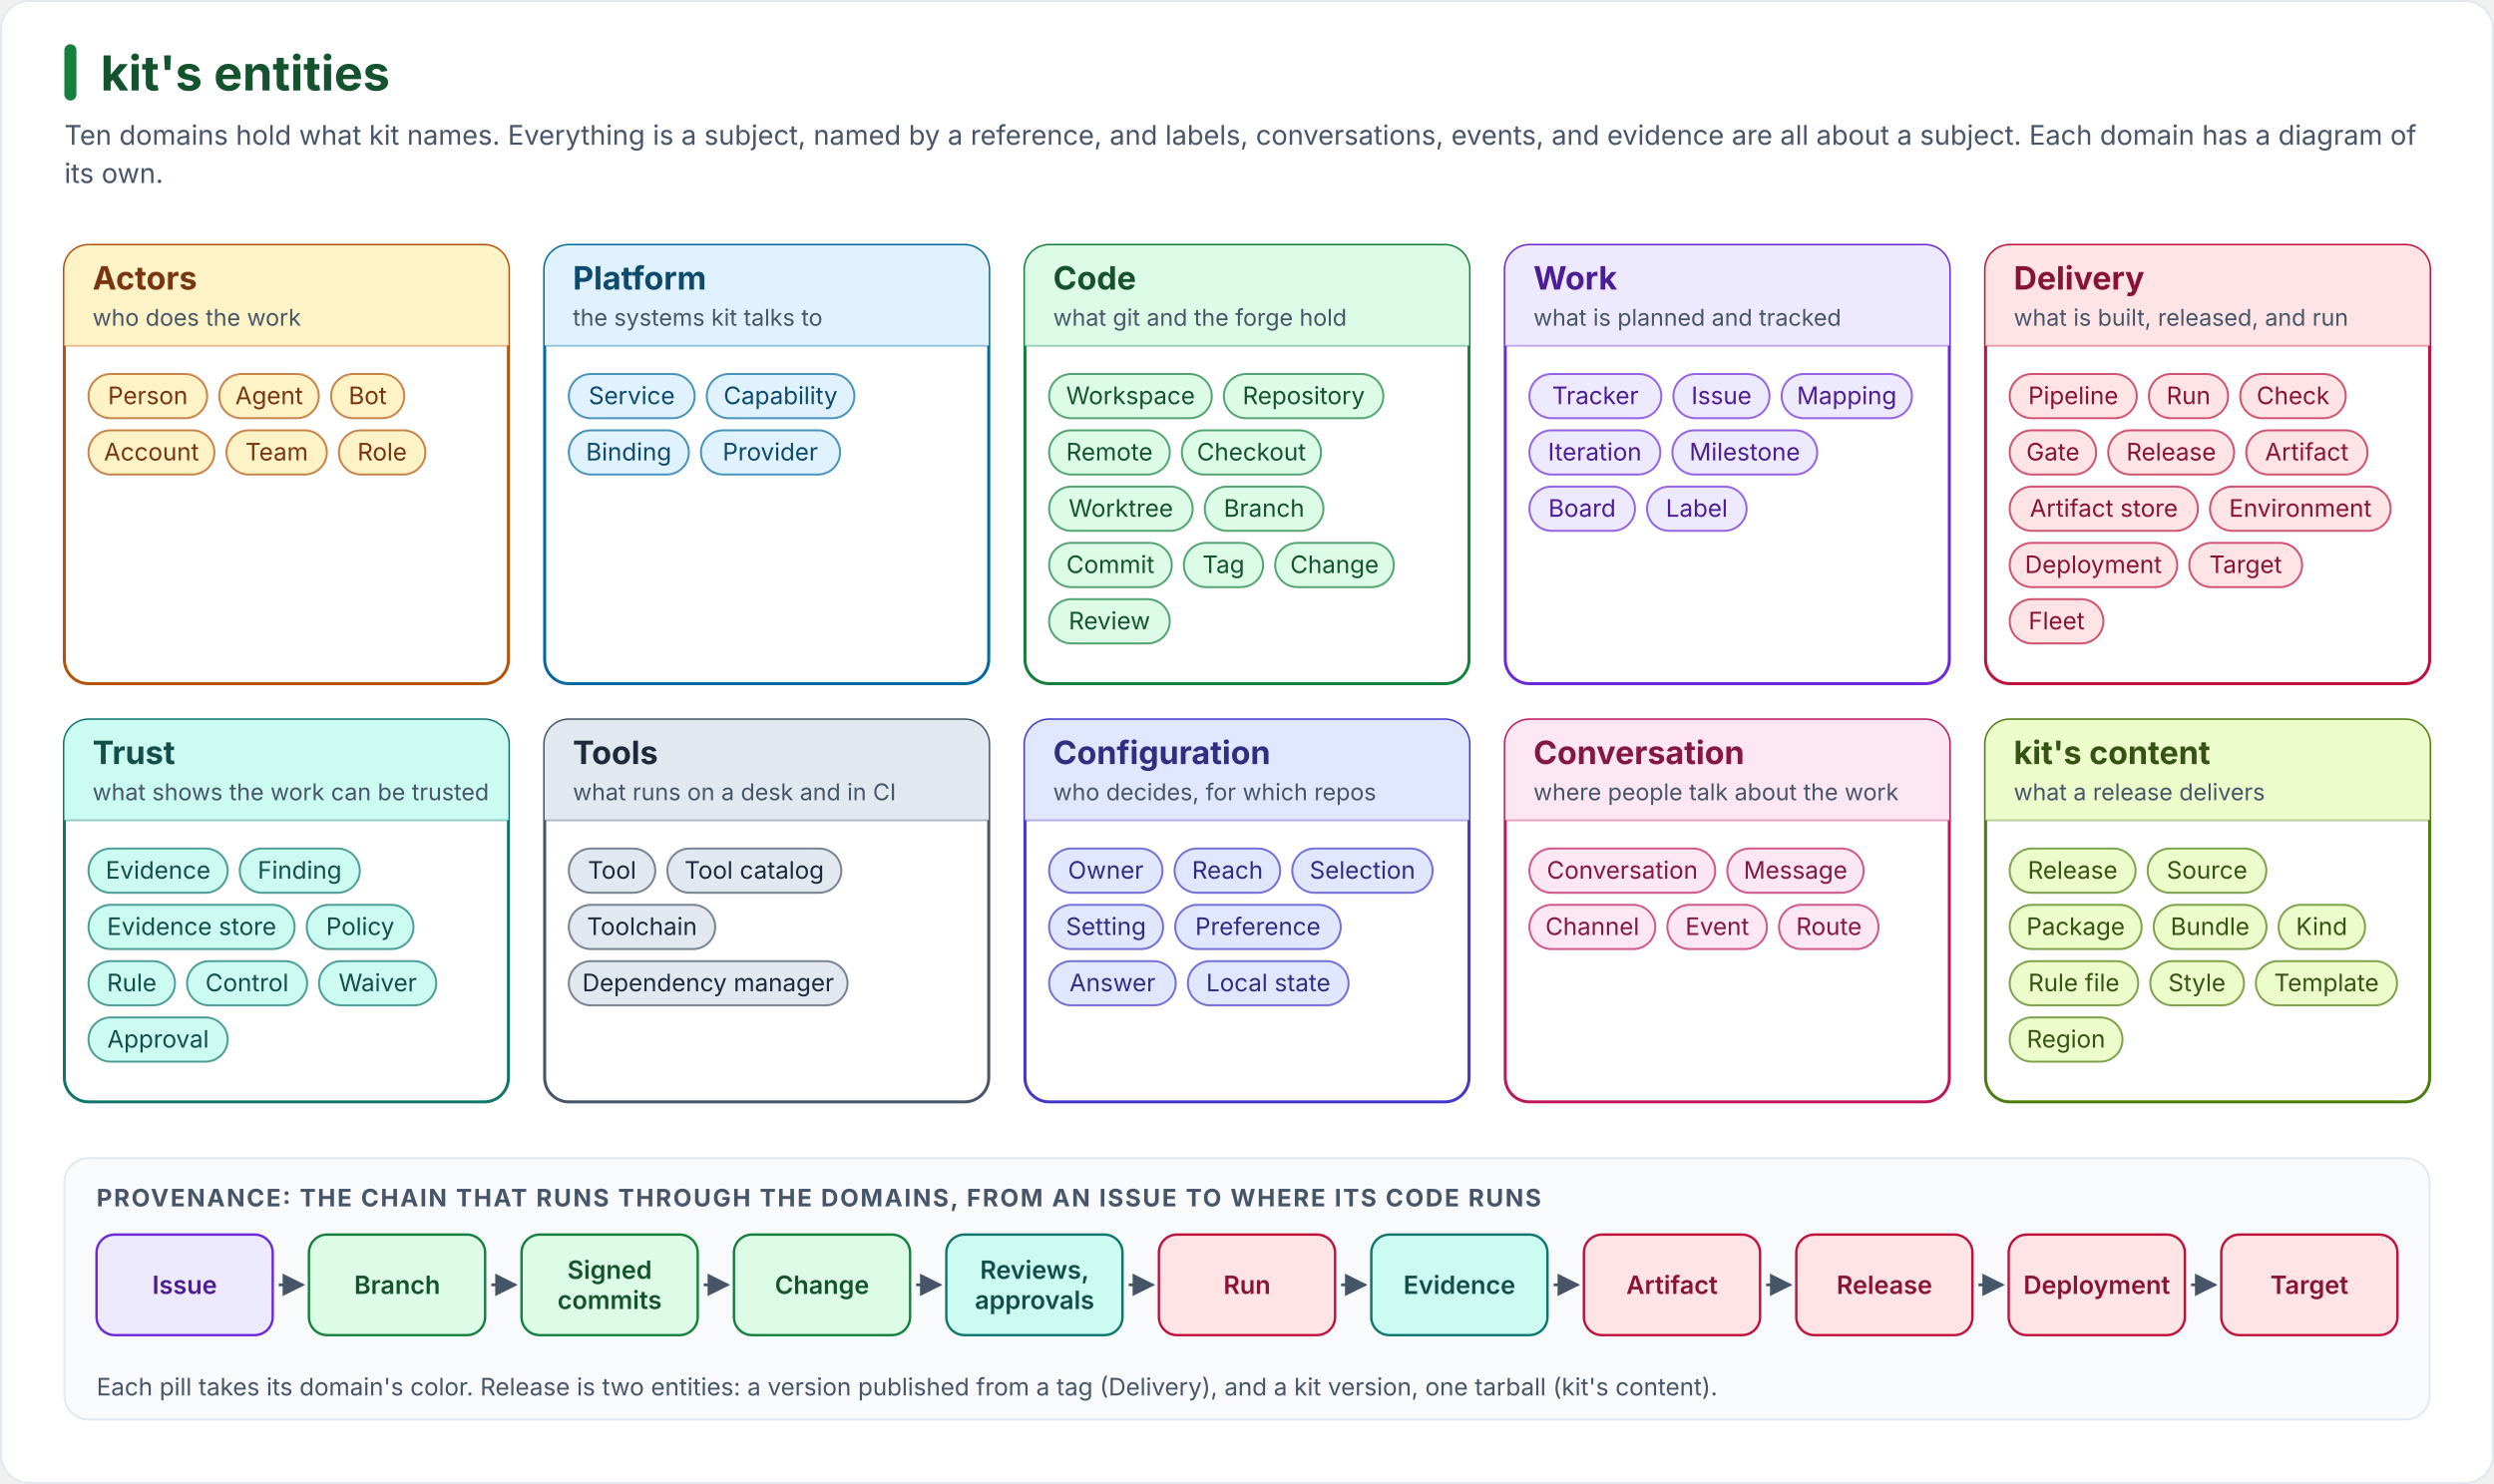
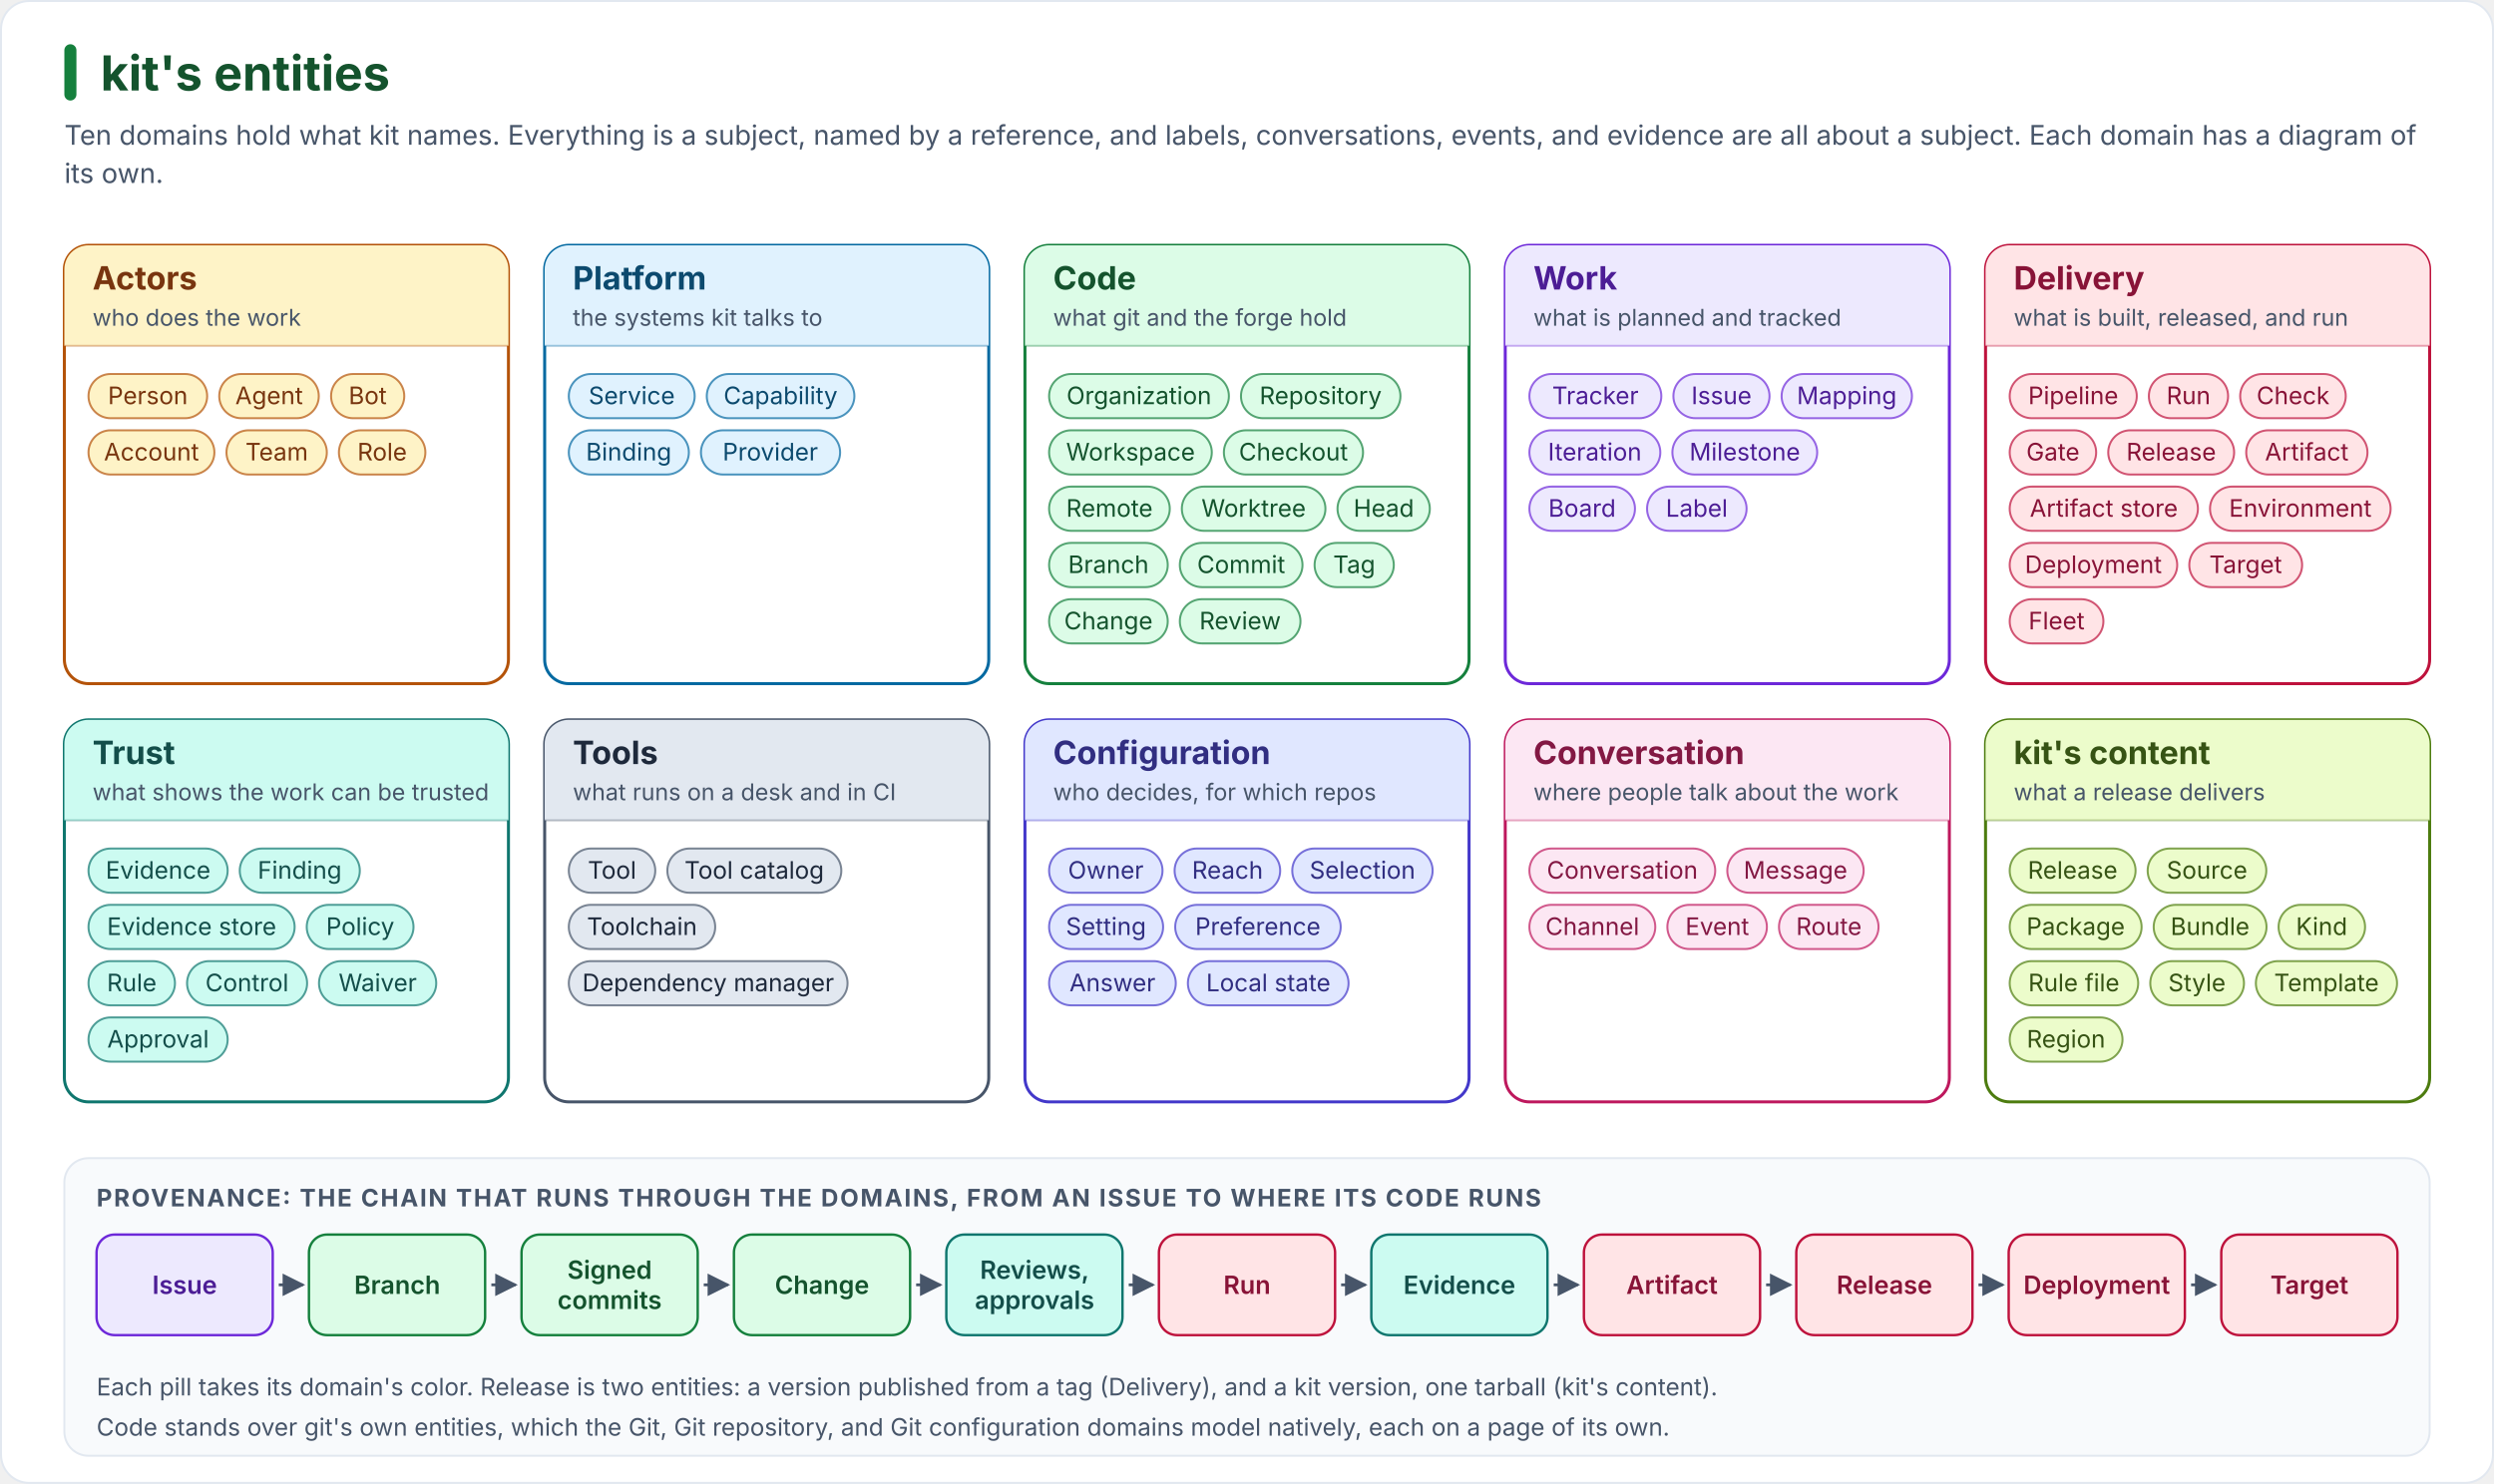
<svg xmlns="http://www.w3.org/2000/svg" viewBox="0 0 1240 738" width="1240" height="738" role="img" aria-labelledby="title desc">
  <defs>
    <marker id="arrow" viewBox="0 0 10 10" refX="9" refY="5" markerWidth="8" markerHeight="8" orient="auto-start-reverse">
      <path d="M 0 0 L 10 5 L 0 10 z" fill="#475569" />
    </marker>
    <style>
    text { font-family: Inter, -apple-system, "Segoe UI", Helvetica, Arial, sans-serif; font-size: 13px; fill: #0f172a; }
    .title { font-size: 24px; font-weight: 700; }
    .intro { font-size: 13.5px; fill: #475569; }
    .h { font-size: 15px; font-weight: 700; }
    .w { font-size: 12.5px; fill: #1e293b; }
    .k { font-size: 11px; font-weight: 700; fill: #64748b; letter-spacing: .06em; }
    .ho { font-size: 12px; fill: #475569; }
    .m { font-family: "SF Mono", Menlo, Consolas, "Liberation Mono", monospace; font-size: 11.5px; fill: #334155; }
    .f { font-family: "SF Mono", Menlo, Consolas, "Liberation Mono", monospace; font-size: 11px; fill: #334155; }
    .lbl { font-size: 11.5px; fill: #475569; paint-order: stroke; stroke: #ffffff; stroke-width: 4px; stroke-linejoin: round; }
    .sec { font-size: 12px; font-weight: 700; fill: #475569; letter-spacing: .07em; }
    .edge { stroke: #475569; stroke-width: 1.5; fill: none; marker-end: url(#arrow); }
    .dash { stroke-dasharray: 5 4; }
    </style>
  </defs>
  <rect x="0.5" y="0.5" width="1239" height="737" rx="14" fill="#ffffff" stroke="#e2e8f0" />
  <rect x="32" y="22" width="6" height="28" rx="3" fill="#15803d" />
  <text class="title" x="50" y="45" style="fill:#14532d">kit's entities</text>
  <text class="intro" x="32" y="72">Ten domains hold what kit names. Everything is a subject, named by a reference, and labels, conversations, events, and evidence are all about a subject. Each domain has a diagram of</text>
  <text class="intro" x="32" y="91">its own.</text>
  <rect x="32.0" y="122" width="220.8" height="218" rx="12" fill="#fff" stroke="#b45309" stroke-width="1.5" />
  <clipPath id="o00">
    <rect x="32.0" y="122" width="220.8" height="218" rx="12" />
  </clipPath>
  <rect x="32.0" y="122" width="220.8" height="50" fill="#fef3c7" clip-path="url(#o00)" />
  <line x1="32.0" y1="172" x2="252.8" y2="172" stroke="#b45309" stroke-opacity=".35" />
  <text class="h" style="font-size:16px;fill:#78350f" x="46.0" y="144">Actors</text>
  <text class="ho" style="font-size:11.5px" x="46.0" y="162">who does the work</text>
  <rect x="44.0" y="186" width="59.0" height="22" rx="11" fill="#fef3c7" stroke="#b45309" stroke-opacity=".7" />
  <text class="w" text-anchor="middle" style="font-size:12px;fill:#78350f" x="73.5" y="201">Person</text>
  <rect x="109.0" y="186" width="49.5" height="22" rx="11" fill="#fef3c7" stroke="#b45309" stroke-opacity=".7" />
  <text class="w" text-anchor="middle" style="font-size:12px;fill:#78350f" x="133.8" y="201">Agent</text>
  <rect x="164.6" y="186" width="36.4" height="22" rx="11" fill="#fef3c7" stroke="#b45309" stroke-opacity=".7" />
  <text class="w" text-anchor="middle" style="font-size:12px;fill:#78350f" x="182.8" y="201">Bot</text>
  <rect x="44.0" y="214" width="62.6" height="22" rx="11" fill="#fef3c7" stroke="#b45309" stroke-opacity=".7" />
  <text class="w" text-anchor="middle" style="font-size:12px;fill:#78350f" x="75.3" y="229">Account</text>
  <rect x="112.6" y="214" width="49.9" height="22" rx="11" fill="#fef3c7" stroke="#b45309" stroke-opacity=".7" />
  <text class="w" text-anchor="middle" style="font-size:12px;fill:#78350f" x="137.6" y="229">Team</text>
  <rect x="168.5" y="214" width="43.0" height="22" rx="11" fill="#fef3c7" stroke="#b45309" stroke-opacity=".7" />
  <text class="w" text-anchor="middle" style="font-size:12px;fill:#78350f" x="190.0" y="229">Role</text>
  <rect x="270.8" y="122" width="220.8" height="218" rx="12" fill="#fff" stroke="#0369a1" stroke-width="1.5" />
  <clipPath id="o01">
    <rect x="270.8" y="122" width="220.8" height="218" rx="12" />
  </clipPath>
  <rect x="270.8" y="122" width="220.8" height="50" fill="#e0f2fe" clip-path="url(#o01)" />
  <line x1="270.8" y1="172" x2="491.6" y2="172" stroke="#0369a1" stroke-opacity=".35" />
  <text class="h" style="font-size:16px;fill:#0c4a6e" x="284.8" y="144">Platform</text>
  <text class="ho" style="font-size:11.5px" x="284.8" y="162">the systems kit talks to</text>
  <rect x="282.8" y="186" width="62.6" height="22" rx="11" fill="#e0f2fe" stroke="#0369a1" stroke-opacity=".7" />
  <text class="w" text-anchor="middle" style="font-size:12px;fill:#0c4a6e" x="314.1" y="201">Service</text>
  <rect x="351.4" y="186" width="73.4" height="22" rx="11" fill="#e0f2fe" stroke="#0369a1" stroke-opacity=".7" />
  <text class="w" text-anchor="middle" style="font-size:12px;fill:#0c4a6e" x="388.1" y="201">Capability</text>
  <rect x="282.8" y="214" width="59.7" height="22" rx="11" fill="#e0f2fe" stroke="#0369a1" stroke-opacity=".7" />
  <text class="w" text-anchor="middle" style="font-size:12px;fill:#0c4a6e" x="312.6" y="229">Binding</text>
  <rect x="348.5" y="214" width="69.2" height="22" rx="11" fill="#e0f2fe" stroke="#0369a1" stroke-opacity=".7" />
  <text class="w" text-anchor="middle" style="font-size:12px;fill:#0c4a6e" x="383.0" y="229">Provider</text>
  <rect x="509.6" y="122" width="220.8" height="218" rx="12" fill="#fff" stroke="#15803d" stroke-width="1.5" />
  <clipPath id="o02">
    <rect x="509.6" y="122" width="220.8" height="218" rx="12" />
  </clipPath>
  <rect x="509.6" y="122" width="220.8" height="50" fill="#dcfce7" clip-path="url(#o02)" />
  <line x1="509.6" y1="172" x2="730.4" y2="172" stroke="#15803d" stroke-opacity=".35" />
  <text class="h" style="font-size:16px;fill:#14532d" x="523.6" y="144">Code</text>
  <text class="ho" style="font-size:11.5px" x="523.6" y="162">what git and the forge hold</text>
-   <rect x="521.6" y="186" width="80.9" height="22" rx="11" fill="#dcfce7" stroke="#15803d" stroke-opacity=".7" />
-   <text class="w" text-anchor="middle" style="font-size:12px;fill:#14532d" x="562.1" y="201">Workspace</text>
-   <rect x="608.5" y="186" width="79.3" height="22" rx="11" fill="#dcfce7" stroke="#15803d" stroke-opacity=".7" />
-   <text class="w" text-anchor="middle" style="font-size:12px;fill:#14532d" x="648.2" y="201">Repository</text>
-   <rect x="521.6" y="214" width="60.0" height="22" rx="11" fill="#dcfce7" stroke="#15803d" stroke-opacity=".7" />
-   <text class="w" text-anchor="middle" style="font-size:12px;fill:#14532d" x="551.6" y="229">Remote</text>
-   <rect x="587.6" y="214" width="69.2" height="22" rx="11" fill="#dcfce7" stroke="#15803d" stroke-opacity=".7" />
-   <text class="w" text-anchor="middle" style="font-size:12px;fill:#14532d" x="622.2" y="229">Checkout</text>
-   <rect x="521.6" y="242" width="71.4" height="22" rx="11" fill="#dcfce7" stroke="#15803d" stroke-opacity=".7" />
-   <text class="w" text-anchor="middle" style="font-size:12px;fill:#14532d" x="557.3" y="257">Worktree</text>
-   <rect x="599.0" y="242" width="59.0" height="22" rx="11" fill="#dcfce7" stroke="#15803d" stroke-opacity=".7" />
-   <text class="w" text-anchor="middle" style="font-size:12px;fill:#14532d" x="628.5" y="257">Branch</text>
-   <rect x="521.6" y="270" width="61.0" height="22" rx="11" fill="#dcfce7" stroke="#15803d" stroke-opacity=".7" />
-   <text class="w" text-anchor="middle" style="font-size:12px;fill:#14532d" x="552.1" y="285">Commit</text>
-   <rect x="588.6" y="270" width="39.4" height="22" rx="11" fill="#dcfce7" stroke="#15803d" stroke-opacity=".7" />
-   <text class="w" text-anchor="middle" style="font-size:12px;fill:#14532d" x="608.3" y="285">Tag</text>
-   <rect x="634.0" y="270" width="59.0" height="22" rx="11" fill="#dcfce7" stroke="#15803d" stroke-opacity=".7" />
-   <text class="w" text-anchor="middle" style="font-size:12px;fill:#14532d" x="663.5" y="285">Change</text>
-   <rect x="521.6" y="298" width="60.0" height="22" rx="11" fill="#dcfce7" stroke="#15803d" stroke-opacity=".7" />
-   <text class="w" text-anchor="middle" style="font-size:12px;fill:#14532d" x="551.6" y="313">Review</text>
+   <rect x="521.6" y="186" width="89.4" height="22" rx="11" fill="#dcfce7" stroke="#15803d" stroke-opacity=".7" />
+   <text class="w" text-anchor="middle" style="font-size:12px;fill:#14532d" x="566.3" y="201">Organization</text>
+   <rect x="617.0" y="186" width="79.3" height="22" rx="11" fill="#dcfce7" stroke="#15803d" stroke-opacity=".7" />
+   <text class="w" text-anchor="middle" style="font-size:12px;fill:#14532d" x="656.6" y="201">Repository</text>
+   <rect x="521.6" y="214" width="80.9" height="22" rx="11" fill="#dcfce7" stroke="#15803d" stroke-opacity=".7" />
+   <text class="w" text-anchor="middle" style="font-size:12px;fill:#14532d" x="562.1" y="229">Workspace</text>
+   <rect x="608.5" y="214" width="69.2" height="22" rx="11" fill="#dcfce7" stroke="#15803d" stroke-opacity=".7" />
+   <text class="w" text-anchor="middle" style="font-size:12px;fill:#14532d" x="643.1" y="229">Checkout</text>
+   <rect x="521.6" y="242" width="60.0" height="22" rx="11" fill="#dcfce7" stroke="#15803d" stroke-opacity=".7" />
+   <text class="w" text-anchor="middle" style="font-size:12px;fill:#14532d" x="551.6" y="257">Remote</text>
+   <rect x="587.6" y="242" width="71.4" height="22" rx="11" fill="#dcfce7" stroke="#15803d" stroke-opacity=".7" />
+   <text class="w" text-anchor="middle" style="font-size:12px;fill:#14532d" x="623.3" y="257">Worktree</text>
+   <rect x="665.0" y="242" width="45.9" height="22" rx="11" fill="#dcfce7" stroke="#15803d" stroke-opacity=".7" />
+   <text class="w" text-anchor="middle" style="font-size:12px;fill:#14532d" x="688.0" y="257">Head</text>
+   <rect x="521.6" y="270" width="59.0" height="22" rx="11" fill="#dcfce7" stroke="#15803d" stroke-opacity=".7" />
+   <text class="w" text-anchor="middle" style="font-size:12px;fill:#14532d" x="551.1" y="285">Branch</text>
+   <rect x="586.6" y="270" width="61.0" height="22" rx="11" fill="#dcfce7" stroke="#15803d" stroke-opacity=".7" />
+   <text class="w" text-anchor="middle" style="font-size:12px;fill:#14532d" x="617.1" y="285">Commit</text>
+   <rect x="653.6" y="270" width="39.4" height="22" rx="11" fill="#dcfce7" stroke="#15803d" stroke-opacity=".7" />
+   <text class="w" text-anchor="middle" style="font-size:12px;fill:#14532d" x="673.3" y="285">Tag</text>
+   <rect x="521.6" y="298" width="59.0" height="22" rx="11" fill="#dcfce7" stroke="#15803d" stroke-opacity=".7" />
+   <text class="w" text-anchor="middle" style="font-size:12px;fill:#14532d" x="551.1" y="313">Change</text>
+   <rect x="586.6" y="298" width="60.0" height="22" rx="11" fill="#dcfce7" stroke="#15803d" stroke-opacity=".7" />
+   <text class="w" text-anchor="middle" style="font-size:12px;fill:#14532d" x="616.6" y="313">Review</text>
  <rect x="748.4" y="122" width="220.8" height="218" rx="12" fill="#fff" stroke="#6d28d9" stroke-width="1.5" />
  <clipPath id="o03">
    <rect x="748.4" y="122" width="220.8" height="218" rx="12" />
  </clipPath>
  <rect x="748.4" y="122" width="220.8" height="50" fill="#ede9fe" clip-path="url(#o03)" />
  <line x1="748.4" y1="172" x2="969.2" y2="172" stroke="#6d28d9" stroke-opacity=".35" />
  <text class="h" style="font-size:16px;fill:#4c1d95" x="762.4" y="144">Work</text>
  <text class="ho" style="font-size:11.5px" x="762.4" y="162">what is planned and tracked</text>
  <rect x="760.4" y="186" width="65.6" height="22" rx="11" fill="#ede9fe" stroke="#6d28d9" stroke-opacity=".7" />
  <text class="w" text-anchor="middle" style="font-size:12px;fill:#4c1d95" x="793.2" y="201">Tracker</text>
  <rect x="832.0" y="186" width="47.8" height="22" rx="11" fill="#ede9fe" stroke="#6d28d9" stroke-opacity=".7" />
  <text class="w" text-anchor="middle" style="font-size:12px;fill:#4c1d95" x="855.9" y="201">Issue</text>
  <rect x="885.8" y="186" width="64.8" height="22" rx="11" fill="#ede9fe" stroke="#6d28d9" stroke-opacity=".7" />
  <text class="w" text-anchor="middle" style="font-size:12px;fill:#4c1d95" x="918.2" y="201">Mapping</text>
  <rect x="760.4" y="214" width="65.1" height="22" rx="11" fill="#ede9fe" stroke="#6d28d9" stroke-opacity=".7" />
  <text class="w" text-anchor="middle" style="font-size:12px;fill:#4c1d95" x="792.9" y="229">Iteration</text>
  <rect x="831.5" y="214" width="72.0" height="22" rx="11" fill="#ede9fe" stroke="#6d28d9" stroke-opacity=".7" />
  <text class="w" text-anchor="middle" style="font-size:12px;fill:#4c1d95" x="867.5" y="229">Milestone</text>
  <rect x="760.4" y="242" width="52.5" height="22" rx="11" fill="#ede9fe" stroke="#6d28d9" stroke-opacity=".7" />
  <text class="w" text-anchor="middle" style="font-size:12px;fill:#4c1d95" x="786.6" y="257">Board</text>
  <rect x="818.9" y="242" width="49.5" height="22" rx="11" fill="#ede9fe" stroke="#6d28d9" stroke-opacity=".7" />
  <text class="w" text-anchor="middle" style="font-size:12px;fill:#4c1d95" x="843.6" y="257">Label</text>
  <rect x="987.2" y="122" width="220.8" height="218" rx="12" fill="#fff" stroke="#be123c" stroke-width="1.5" />
  <clipPath id="o04">
    <rect x="987.2" y="122" width="220.8" height="218" rx="12" />
  </clipPath>
  <rect x="987.2" y="122" width="220.8" height="50" fill="#ffe4e6" clip-path="url(#o04)" />
  <line x1="987.2" y1="172" x2="1208.0" y2="172" stroke="#be123c" stroke-opacity=".35" />
  <text class="h" style="font-size:16px;fill:#881337" x="1001.2" y="144">Delivery</text>
  <text class="ho" style="font-size:11.5px" x="1001.2" y="162">what is built, released, and run</text>
  <rect x="999.2" y="186" width="63.2" height="22" rx="11" fill="#ffe4e6" stroke="#be123c" stroke-opacity=".7" />
  <text class="w" text-anchor="middle" style="font-size:12px;fill:#881337" x="1030.8" y="201">Pipeline</text>
  <rect x="1068.4" y="186" width="39.4" height="22" rx="11" fill="#ffe4e6" stroke="#be123c" stroke-opacity=".7" />
  <text class="w" text-anchor="middle" style="font-size:12px;fill:#881337" x="1088.1" y="201">Run</text>
  <rect x="1113.8" y="186" width="52.5" height="22" rx="11" fill="#ffe4e6" stroke="#be123c" stroke-opacity=".7" />
  <text class="w" text-anchor="middle" style="font-size:12px;fill:#881337" x="1140.1" y="201">Check</text>
  <rect x="999.2" y="214" width="43.0" height="22" rx="11" fill="#ffe4e6" stroke="#be123c" stroke-opacity=".7" />
  <text class="w" text-anchor="middle" style="font-size:12px;fill:#881337" x="1020.7" y="229">Gate</text>
  <rect x="1048.2" y="214" width="62.6" height="22" rx="11" fill="#ffe4e6" stroke="#be123c" stroke-opacity=".7" />
  <text class="w" text-anchor="middle" style="font-size:12px;fill:#881337" x="1079.5" y="229">Release</text>
  <rect x="1116.8" y="214" width="60.3" height="22" rx="11" fill="#ffe4e6" stroke="#be123c" stroke-opacity=".7" />
  <text class="w" text-anchor="middle" style="font-size:12px;fill:#881337" x="1146.9" y="229">Artifact</text>
  <rect x="999.2" y="242" width="93.6" height="22" rx="11" fill="#ffe4e6" stroke="#be123c" stroke-opacity=".7" />
  <text class="w" text-anchor="middle" style="font-size:12px;fill:#881337" x="1046.0" y="257">Artifact store</text>
  <rect x="1098.8" y="242" width="89.8" height="22" rx="11" fill="#ffe4e6" stroke="#be123c" stroke-opacity=".7" />
  <text class="w" text-anchor="middle" style="font-size:12px;fill:#881337" x="1143.7" y="257">Environment</text>
  <rect x="999.2" y="270" width="83.3" height="22" rx="11" fill="#ffe4e6" stroke="#be123c" stroke-opacity=".7" />
  <text class="w" text-anchor="middle" style="font-size:12px;fill:#881337" x="1040.8" y="285">Deployment</text>
  <rect x="1088.5" y="270" width="56.1" height="22" rx="11" fill="#ffe4e6" stroke="#be123c" stroke-opacity=".7" />
  <text class="w" text-anchor="middle" style="font-size:12px;fill:#881337" x="1116.5" y="285">Target</text>
  <rect x="999.2" y="298" width="46.6" height="22" rx="11" fill="#ffe4e6" stroke="#be123c" stroke-opacity=".7" />
  <text class="w" text-anchor="middle" style="font-size:12px;fill:#881337" x="1022.5" y="313">Fleet</text>
  <rect x="32.0" y="358" width="220.8" height="190" rx="12" fill="#fff" stroke="#0f766e" stroke-width="1.5" />
  <clipPath id="o10">
    <rect x="32.0" y="358" width="220.8" height="190" rx="12" />
  </clipPath>
  <rect x="32.0" y="358" width="220.8" height="50" fill="#ccfbf1" clip-path="url(#o10)" />
  <line x1="32.0" y1="408" x2="252.8" y2="408" stroke="#0f766e" stroke-opacity=".35" />
  <text class="h" style="font-size:16px;fill:#134e4a" x="46.0" y="380">Trust</text>
  <text class="ho" style="font-size:11.5px" x="46.0" y="398">what shows the work can be trusted</text>
  <rect x="44.0" y="422" width="69.2" height="22" rx="11" fill="#ccfbf1" stroke="#0f766e" stroke-opacity=".7" />
  <text class="w" text-anchor="middle" style="font-size:12px;fill:#134e4a" x="78.6" y="437">Evidence</text>
  <rect x="119.2" y="422" width="59.7" height="22" rx="11" fill="#ccfbf1" stroke="#0f766e" stroke-opacity=".7" />
  <text class="w" text-anchor="middle" style="font-size:12px;fill:#134e4a" x="149.0" y="437">Finding</text>
  <rect x="44.0" y="450" width="102.5" height="22" rx="11" fill="#ccfbf1" stroke="#0f766e" stroke-opacity=".7" />
  <text class="w" text-anchor="middle" style="font-size:12px;fill:#134e4a" x="95.3" y="465">Evidence store</text>
  <rect x="152.5" y="450" width="53.1" height="22" rx="11" fill="#ccfbf1" stroke="#0f766e" stroke-opacity=".7" />
  <text class="w" text-anchor="middle" style="font-size:12px;fill:#134e4a" x="179.1" y="465">Policy</text>
  <rect x="44.0" y="478" width="43.0" height="22" rx="11" fill="#ccfbf1" stroke="#0f766e" stroke-opacity=".7" />
  <text class="w" text-anchor="middle" style="font-size:12px;fill:#134e4a" x="65.5" y="493">Rule</text>
  <rect x="93.0" y="478" width="59.7" height="22" rx="11" fill="#ccfbf1" stroke="#0f766e" stroke-opacity=".7" />
  <text class="w" text-anchor="middle" style="font-size:12px;fill:#134e4a" x="122.8" y="493">Control</text>
  <rect x="158.6" y="478" width="58.3" height="22" rx="11" fill="#ccfbf1" stroke="#0f766e" stroke-opacity=".7" />
  <text class="w" text-anchor="middle" style="font-size:12px;fill:#134e4a" x="187.8" y="493">Waiver</text>
  <rect x="44.0" y="506" width="69.2" height="22" rx="11" fill="#ccfbf1" stroke="#0f766e" stroke-opacity=".7" />
  <text class="w" text-anchor="middle" style="font-size:12px;fill:#134e4a" x="78.6" y="521">Approval</text>
  <rect x="270.8" y="358" width="220.8" height="190" rx="12" fill="#fff" stroke="#475569" stroke-width="1.5" />
  <clipPath id="o11">
    <rect x="270.8" y="358" width="220.8" height="190" rx="12" />
  </clipPath>
  <rect x="270.8" y="358" width="220.8" height="50" fill="#e2e8f0" clip-path="url(#o11)" />
  <line x1="270.8" y1="408" x2="491.6" y2="408" stroke="#475569" stroke-opacity=".35" />
  <text class="h" style="font-size:16px;fill:#1e293b" x="284.8" y="380">Tools</text>
  <text class="ho" style="font-size:11.5px" x="284.8" y="398">what runs on a desk and in CI</text>
  <rect x="282.8" y="422" width="43.0" height="22" rx="11" fill="#e2e8f0" stroke="#475569" stroke-opacity=".7" />
  <text class="w" text-anchor="middle" style="font-size:12px;fill:#1e293b" x="304.3" y="437">Tool</text>
  <rect x="331.8" y="422" width="86.5" height="22" rx="11" fill="#e2e8f0" stroke="#475569" stroke-opacity=".7" />
  <text class="w" text-anchor="middle" style="font-size:12px;fill:#1e293b" x="375.0" y="437">Tool catalog</text>
  <rect x="282.8" y="450" width="72.8" height="22" rx="11" fill="#e2e8f0" stroke="#475569" stroke-opacity=".7" />
  <text class="w" text-anchor="middle" style="font-size:12px;fill:#1e293b" x="319.2" y="465">Toolchain</text>
  <rect x="282.8" y="478" width="138.6" height="22" rx="11" fill="#e2e8f0" stroke="#475569" stroke-opacity=".7" />
  <text class="w" text-anchor="middle" style="font-size:12px;fill:#1e293b" x="352.1" y="493">Dependency manager</text>
  <rect x="509.6" y="358" width="220.8" height="190" rx="12" fill="#fff" stroke="#4338ca" stroke-width="1.5" />
  <clipPath id="o12">
    <rect x="509.6" y="358" width="220.8" height="190" rx="12" />
  </clipPath>
  <rect x="509.6" y="358" width="220.8" height="50" fill="#e0e7ff" clip-path="url(#o12)" />
  <line x1="509.6" y1="408" x2="730.4" y2="408" stroke="#4338ca" stroke-opacity=".35" />
  <text class="h" style="font-size:16px;fill:#312e81" x="523.6" y="380">Configuration</text>
  <text class="ho" style="font-size:11.5px" x="523.6" y="398">who decides, for which repos</text>
  <rect x="521.6" y="422" width="56.4" height="22" rx="11" fill="#e0e7ff" stroke="#4338ca" stroke-opacity=".7" />
  <text class="w" text-anchor="middle" style="font-size:12px;fill:#312e81" x="549.8" y="437">Owner</text>
  <rect x="584.0" y="422" width="52.5" height="22" rx="11" fill="#e0e7ff" stroke="#4338ca" stroke-opacity=".7" />
  <text class="w" text-anchor="middle" style="font-size:12px;fill:#312e81" x="610.3" y="437">Reach</text>
  <rect x="642.5" y="422" width="69.8" height="22" rx="11" fill="#e0e7ff" stroke="#4338ca" stroke-opacity=".7" />
  <text class="w" text-anchor="middle" style="font-size:12px;fill:#312e81" x="677.4" y="437">Selection</text>
  <rect x="521.6" y="450" width="56.7" height="22" rx="11" fill="#e0e7ff" stroke="#4338ca" stroke-opacity=".7" />
  <text class="w" text-anchor="middle" style="font-size:12px;fill:#312e81" x="549.9" y="465">Setting</text>
  <rect x="584.3" y="450" width="82.3" height="22" rx="11" fill="#e0e7ff" stroke="#4338ca" stroke-opacity=".7" />
  <text class="w" text-anchor="middle" style="font-size:12px;fill:#312e81" x="625.4" y="465">Preference</text>
  <rect x="521.6" y="478" width="63.0" height="22" rx="11" fill="#e0e7ff" stroke="#4338ca" stroke-opacity=".7" />
  <text class="w" text-anchor="middle" style="font-size:12px;fill:#312e81" x="553.1" y="493">Answer</text>
  <rect x="590.6" y="478" width="79.9" height="22" rx="11" fill="#e0e7ff" stroke="#4338ca" stroke-opacity=".7" />
  <text class="w" text-anchor="middle" style="font-size:12px;fill:#312e81" x="630.6" y="493">Local state</text>
  <rect x="748.4" y="358" width="220.8" height="190" rx="12" fill="#fff" stroke="#be185d" stroke-width="1.5" />
  <clipPath id="o13">
    <rect x="748.4" y="358" width="220.8" height="190" rx="12" />
  </clipPath>
  <rect x="748.4" y="358" width="220.8" height="50" fill="#fce7f3" clip-path="url(#o13)" />
  <line x1="748.4" y1="408" x2="969.2" y2="408" stroke="#be185d" stroke-opacity=".35" />
  <text class="h" style="font-size:16px;fill:#831843" x="762.4" y="380">Conversation</text>
  <text class="ho" style="font-size:11.5px" x="762.4" y="398">where people talk about the work</text>
  <rect x="760.4" y="422" width="92.4" height="22" rx="11" fill="#fce7f3" stroke="#be185d" stroke-opacity=".7" />
  <text class="w" text-anchor="middle" style="font-size:12px;fill:#831843" x="806.6" y="437">Conversation</text>
  <rect x="858.8" y="422" width="67.8" height="22" rx="11" fill="#fce7f3" stroke="#be185d" stroke-opacity=".7" />
  <text class="w" text-anchor="middle" style="font-size:12px;fill:#831843" x="892.7" y="437">Message</text>
  <rect x="760.4" y="450" width="62.6" height="22" rx="11" fill="#fce7f3" stroke="#be185d" stroke-opacity=".7" />
  <text class="w" text-anchor="middle" style="font-size:12px;fill:#831843" x="791.7" y="465">Channel</text>
  <rect x="829.0" y="450" width="49.5" height="22" rx="11" fill="#fce7f3" stroke="#be185d" stroke-opacity=".7" />
  <text class="w" text-anchor="middle" style="font-size:12px;fill:#831843" x="853.8" y="465">Event</text>
  <rect x="884.5" y="450" width="49.5" height="22" rx="11" fill="#fce7f3" stroke="#be185d" stroke-opacity=".7" />
  <text class="w" text-anchor="middle" style="font-size:12px;fill:#831843" x="909.3" y="465">Route</text>
  <rect x="987.2" y="358" width="220.8" height="190" rx="12" fill="#fff" stroke="#4d7c0f" stroke-width="1.5" />
  <clipPath id="o14">
    <rect x="987.2" y="358" width="220.8" height="190" rx="12" />
  </clipPath>
  <rect x="987.2" y="358" width="220.8" height="50" fill="#ecfccb" clip-path="url(#o14)" />
  <line x1="987.2" y1="408" x2="1208.0" y2="408" stroke="#4d7c0f" stroke-opacity=".35" />
  <text class="h" style="font-size:16px;fill:#365314" x="1001.2" y="380">kit's content</text>
  <text class="ho" style="font-size:11.5px" x="1001.2" y="398">what a release delivers</text>
  <rect x="999.2" y="422" width="62.6" height="22" rx="11" fill="#ecfccb" stroke="#4d7c0f" stroke-opacity=".7" />
  <text class="w" text-anchor="middle" style="font-size:12px;fill:#365314" x="1030.5" y="437">Release</text>
  <rect x="1067.8" y="422" width="59.0" height="22" rx="11" fill="#ecfccb" stroke="#4d7c0f" stroke-opacity=".7" />
  <text class="w" text-anchor="middle" style="font-size:12px;fill:#365314" x="1097.3" y="437">Source</text>
  <rect x="999.2" y="450" width="65.6" height="22" rx="11" fill="#ecfccb" stroke="#4d7c0f" stroke-opacity=".7" />
  <text class="w" text-anchor="middle" style="font-size:12px;fill:#365314" x="1032.0" y="465">Package</text>
  <rect x="1070.8" y="450" width="56.1" height="22" rx="11" fill="#ecfccb" stroke="#4d7c0f" stroke-opacity=".7" />
  <text class="w" text-anchor="middle" style="font-size:12px;fill:#365314" x="1098.8" y="465">Bundle</text>
  <rect x="1132.9" y="450" width="43.0" height="22" rx="11" fill="#ecfccb" stroke="#4d7c0f" stroke-opacity=".7" />
  <text class="w" text-anchor="middle" style="font-size:12px;fill:#365314" x="1154.3" y="465">Kind</text>
  <rect x="999.2" y="478" width="63.9" height="22" rx="11" fill="#ecfccb" stroke="#4d7c0f" stroke-opacity=".7" />
  <text class="w" text-anchor="middle" style="font-size:12px;fill:#365314" x="1031.1" y="493">Rule file</text>
  <rect x="1069.1" y="478" width="46.6" height="22" rx="11" fill="#ecfccb" stroke="#4d7c0f" stroke-opacity=".7" />
  <text class="w" text-anchor="middle" style="font-size:12px;fill:#365314" x="1092.3" y="493">Style</text>
  <rect x="1121.6" y="478" width="70.2" height="22" rx="11" fill="#ecfccb" stroke="#4d7c0f" stroke-opacity=".7" />
  <text class="w" text-anchor="middle" style="font-size:12px;fill:#365314" x="1156.7" y="493">Template</text>
  <rect x="999.2" y="506" width="56.1" height="22" rx="11" fill="#ecfccb" stroke="#4d7c0f" stroke-opacity=".7" />
  <text class="w" text-anchor="middle" style="font-size:12px;fill:#365314" x="1027.2" y="521">Region</text>
-   <rect x="32.0" y="576.0" width="1176.0" height="130.0" rx="12" fill="#f8fafc" stroke="#e2e8f0" />
+   <rect x="32.0" y="576.0" width="1176.0" height="148.0" rx="12" fill="#f8fafc" stroke="#e2e8f0" />
  <text class="sec" x="48.0" y="600.0">PROVENANCE: THE CHAIN THAT RUNS THROUGH THE DOMAINS, FROM AN ISSUE TO WHERE ITS CODE RUNS</text>
  <rect x="48.0" y="614" width="87.6" height="50" rx="9" fill="#ede9fe" stroke="#6d28d9" stroke-width="1.2" />
  <text class="w" text-anchor="middle" style="font-weight:600;fill:#4c1d95" x="91.8" y="643.5">Issue</text>
  <path class="edge" style="stroke-width:1.4" d="M 138.6 639.0 H 150.6" />
  <rect x="153.6" y="614" width="87.6" height="50" rx="9" fill="#dcfce7" stroke="#15803d" stroke-width="1.2" />
  <text class="w" text-anchor="middle" style="font-weight:600;fill:#14532d" x="197.5" y="643.5">Branch</text>
  <path class="edge" style="stroke-width:1.4" d="M 244.3 639.0 H 256.3" />
  <rect x="259.3" y="614" width="87.6" height="50" rx="9" fill="#dcfce7" stroke="#15803d" stroke-width="1.2" />
  <text class="w" text-anchor="middle" style="font-weight:600;fill:#14532d" x="303.1" y="636.0">Signed</text>
  <text class="w" text-anchor="middle" style="font-weight:600;fill:#14532d" x="303.1" y="651.0">commits</text>
  <path class="edge" style="stroke-width:1.4" d="M 349.9 639.0 H 361.9" />
  <rect x="364.9" y="614" width="87.6" height="50" rx="9" fill="#dcfce7" stroke="#15803d" stroke-width="1.2" />
  <text class="w" text-anchor="middle" style="font-weight:600;fill:#14532d" x="408.7" y="643.5">Change</text>
  <path class="edge" style="stroke-width:1.4" d="M 455.5 639.0 H 467.5" />
  <rect x="470.5" y="614" width="87.6" height="50" rx="9" fill="#ccfbf1" stroke="#0f766e" stroke-width="1.2" />
  <text class="w" text-anchor="middle" style="font-weight:600;fill:#134e4a" x="514.4" y="636.0">Reviews,</text>
  <text class="w" text-anchor="middle" style="font-weight:600;fill:#134e4a" x="514.4" y="651.0">approvals</text>
  <path class="edge" style="stroke-width:1.4" d="M 561.2 639.0 H 573.2" />
  <rect x="576.2" y="614" width="87.6" height="50" rx="9" fill="#ffe4e6" stroke="#be123c" stroke-width="1.2" />
  <text class="w" text-anchor="middle" style="font-weight:600;fill:#881337" x="620.0" y="643.5">Run</text>
  <path class="edge" style="stroke-width:1.4" d="M 666.8 639.0 H 678.8" />
  <rect x="681.8" y="614" width="87.6" height="50" rx="9" fill="#ccfbf1" stroke="#0f766e" stroke-width="1.2" />
  <text class="w" text-anchor="middle" style="font-weight:600;fill:#134e4a" x="725.6" y="643.5">Evidence</text>
  <path class="edge" style="stroke-width:1.4" d="M 772.5 639.0 H 784.5" />
  <rect x="787.5" y="614" width="87.6" height="50" rx="9" fill="#ffe4e6" stroke="#be123c" stroke-width="1.2" />
  <text class="w" text-anchor="middle" style="font-weight:600;fill:#881337" x="831.3" y="643.5">Artifact</text>
  <path class="edge" style="stroke-width:1.4" d="M 878.1 639.0 H 890.1" />
  <rect x="893.1" y="614" width="87.6" height="50" rx="9" fill="#ffe4e6" stroke="#be123c" stroke-width="1.2" />
  <text class="w" text-anchor="middle" style="font-weight:600;fill:#881337" x="936.9" y="643.5">Release</text>
  <path class="edge" style="stroke-width:1.4" d="M 983.7 639.0 H 995.7" />
  <rect x="998.7" y="614" width="87.6" height="50" rx="9" fill="#ffe4e6" stroke="#be123c" stroke-width="1.2" />
  <text class="w" text-anchor="middle" style="font-weight:600;fill:#881337" x="1042.5" y="643.5">Deployment</text>
  <path class="edge" style="stroke-width:1.4" d="M 1089.4 639.0 H 1101.4" />
  <rect x="1104.4" y="614" width="87.6" height="50" rx="9" fill="#ffe4e6" stroke="#be123c" stroke-width="1.2" />
  <text class="w" text-anchor="middle" style="font-weight:600;fill:#881337" x="1148.2" y="643.5">Target</text>
  <text class="ho" x="48" y="694.0">Each pill takes its domain's color. Release is two entities: a version published from a tag (Delivery), and a kit version, one tarball (kit's content).</text>
+   <text class="ho" x="48" y="714.0">Code stands over git's own entities, which the Git, Git repository, and Git configuration domains model natively, each on a page of its own.</text>
</svg>
